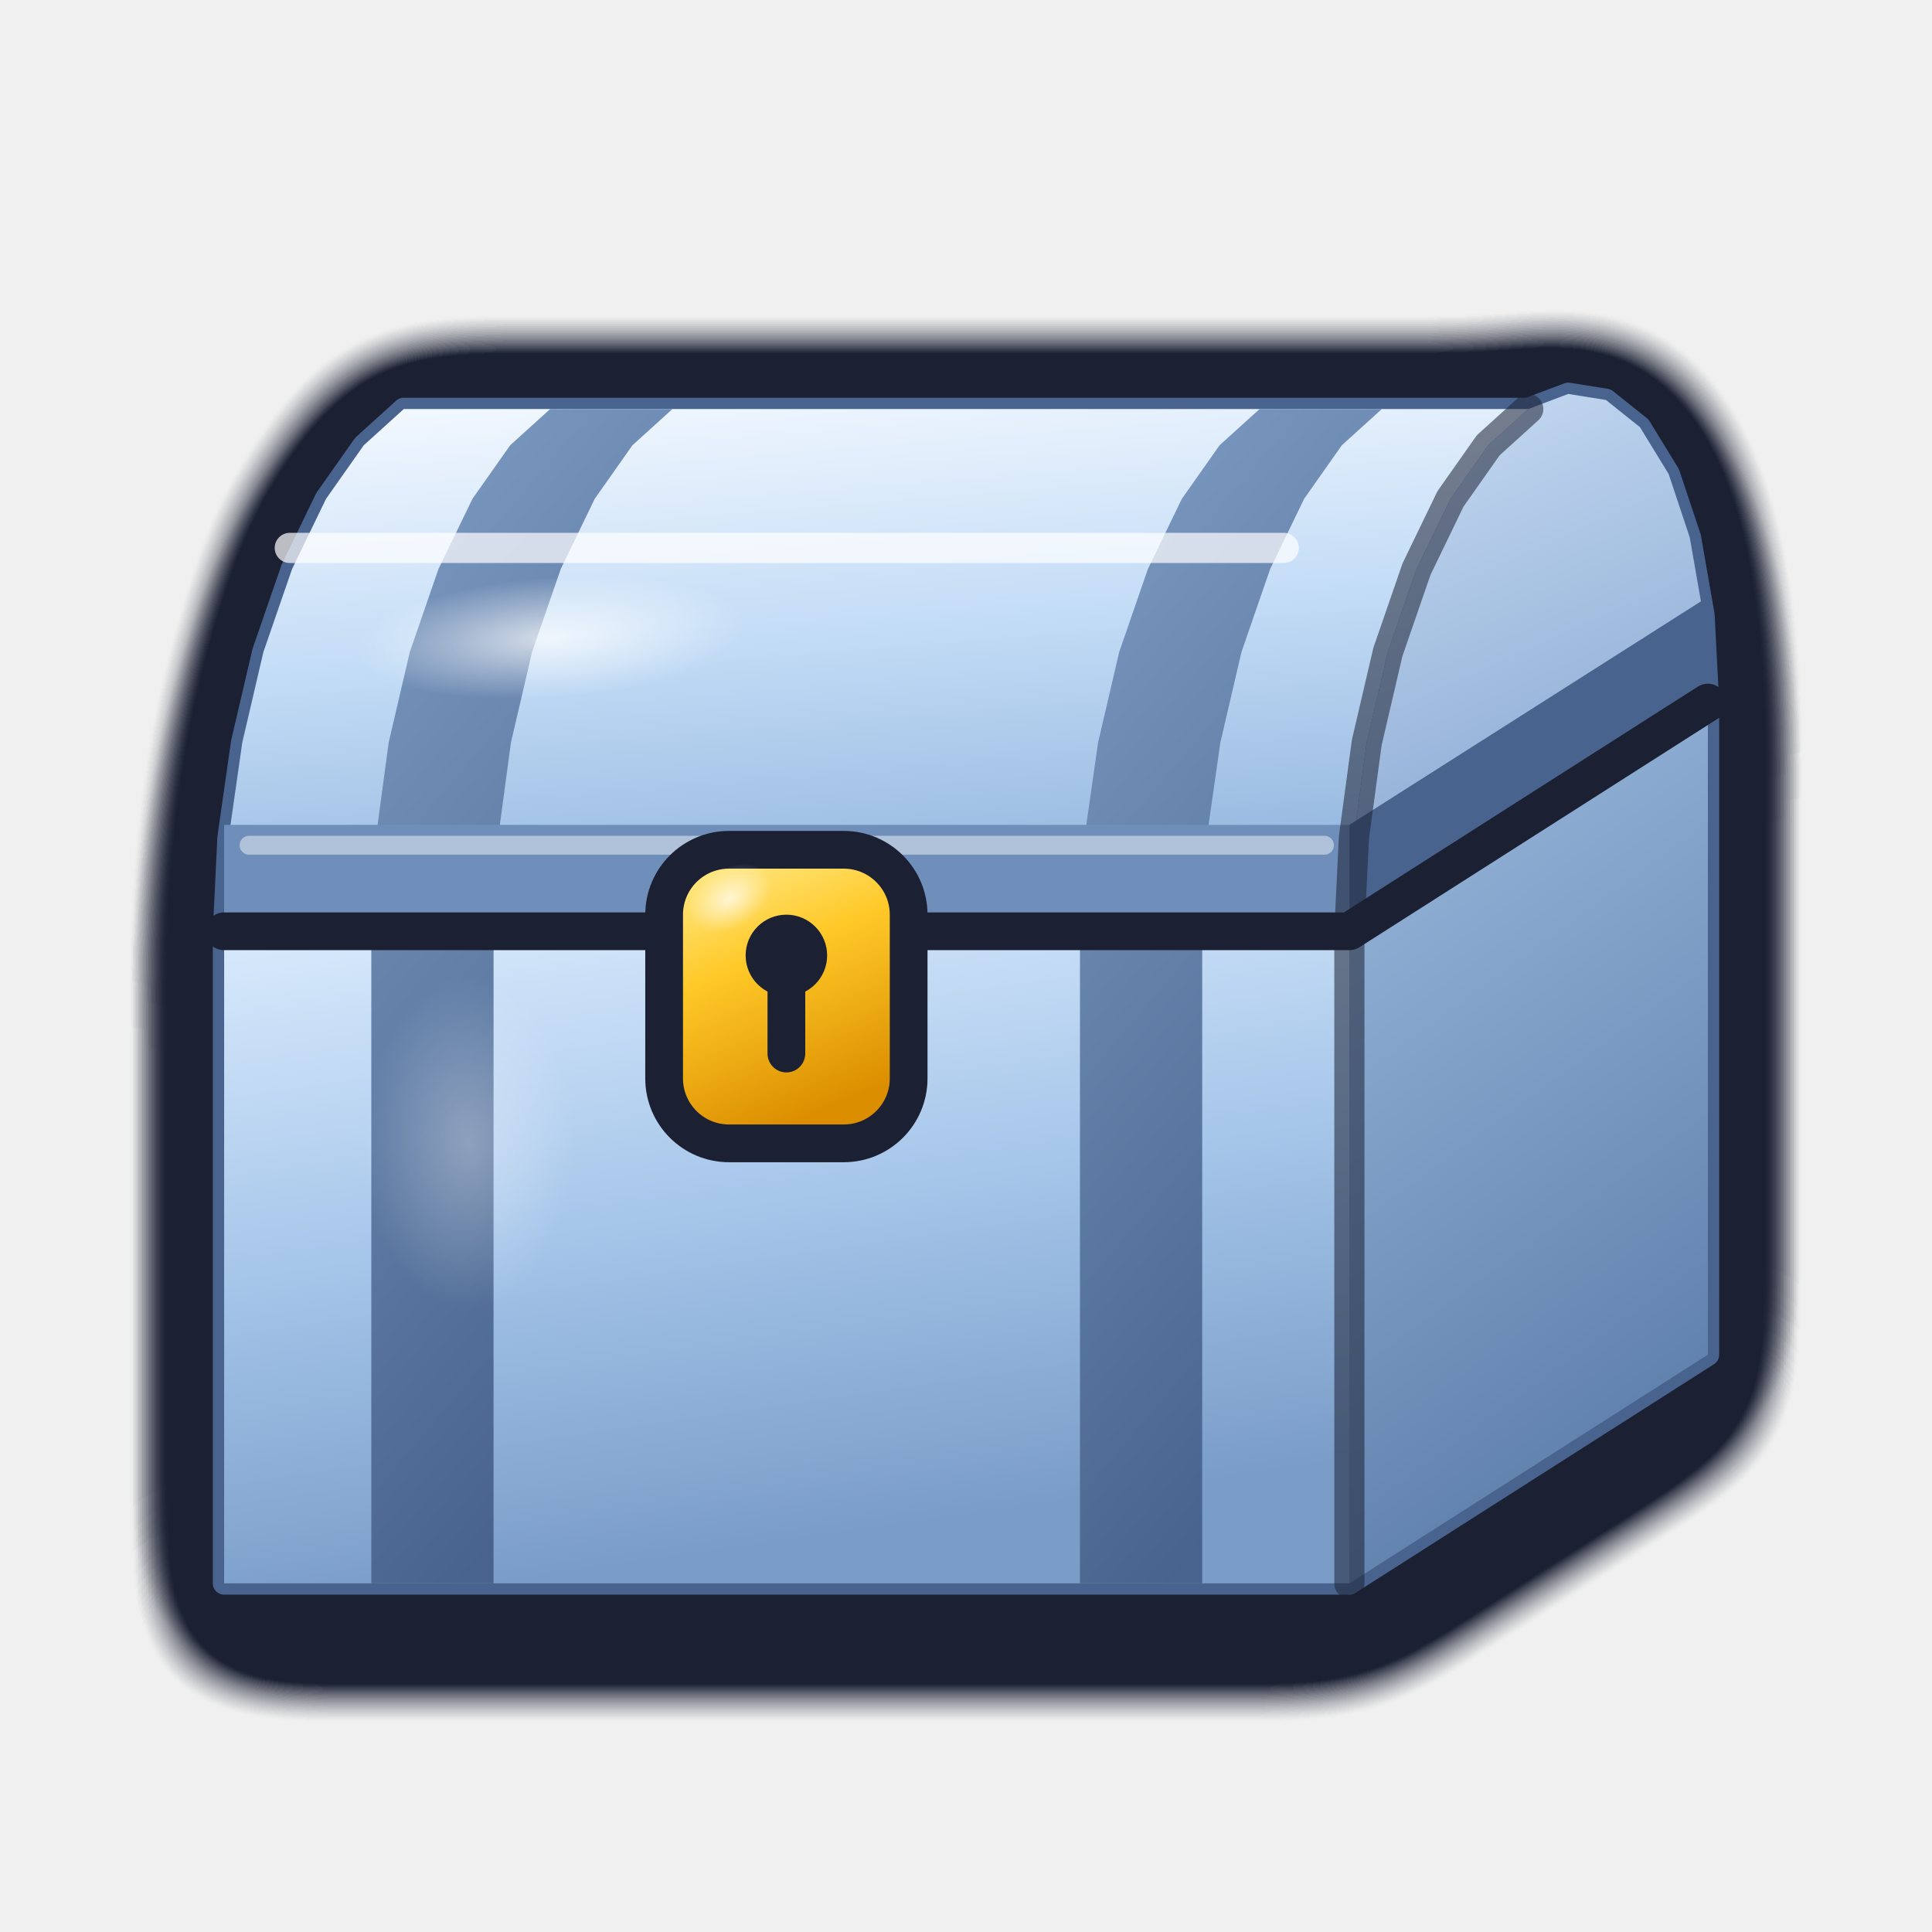
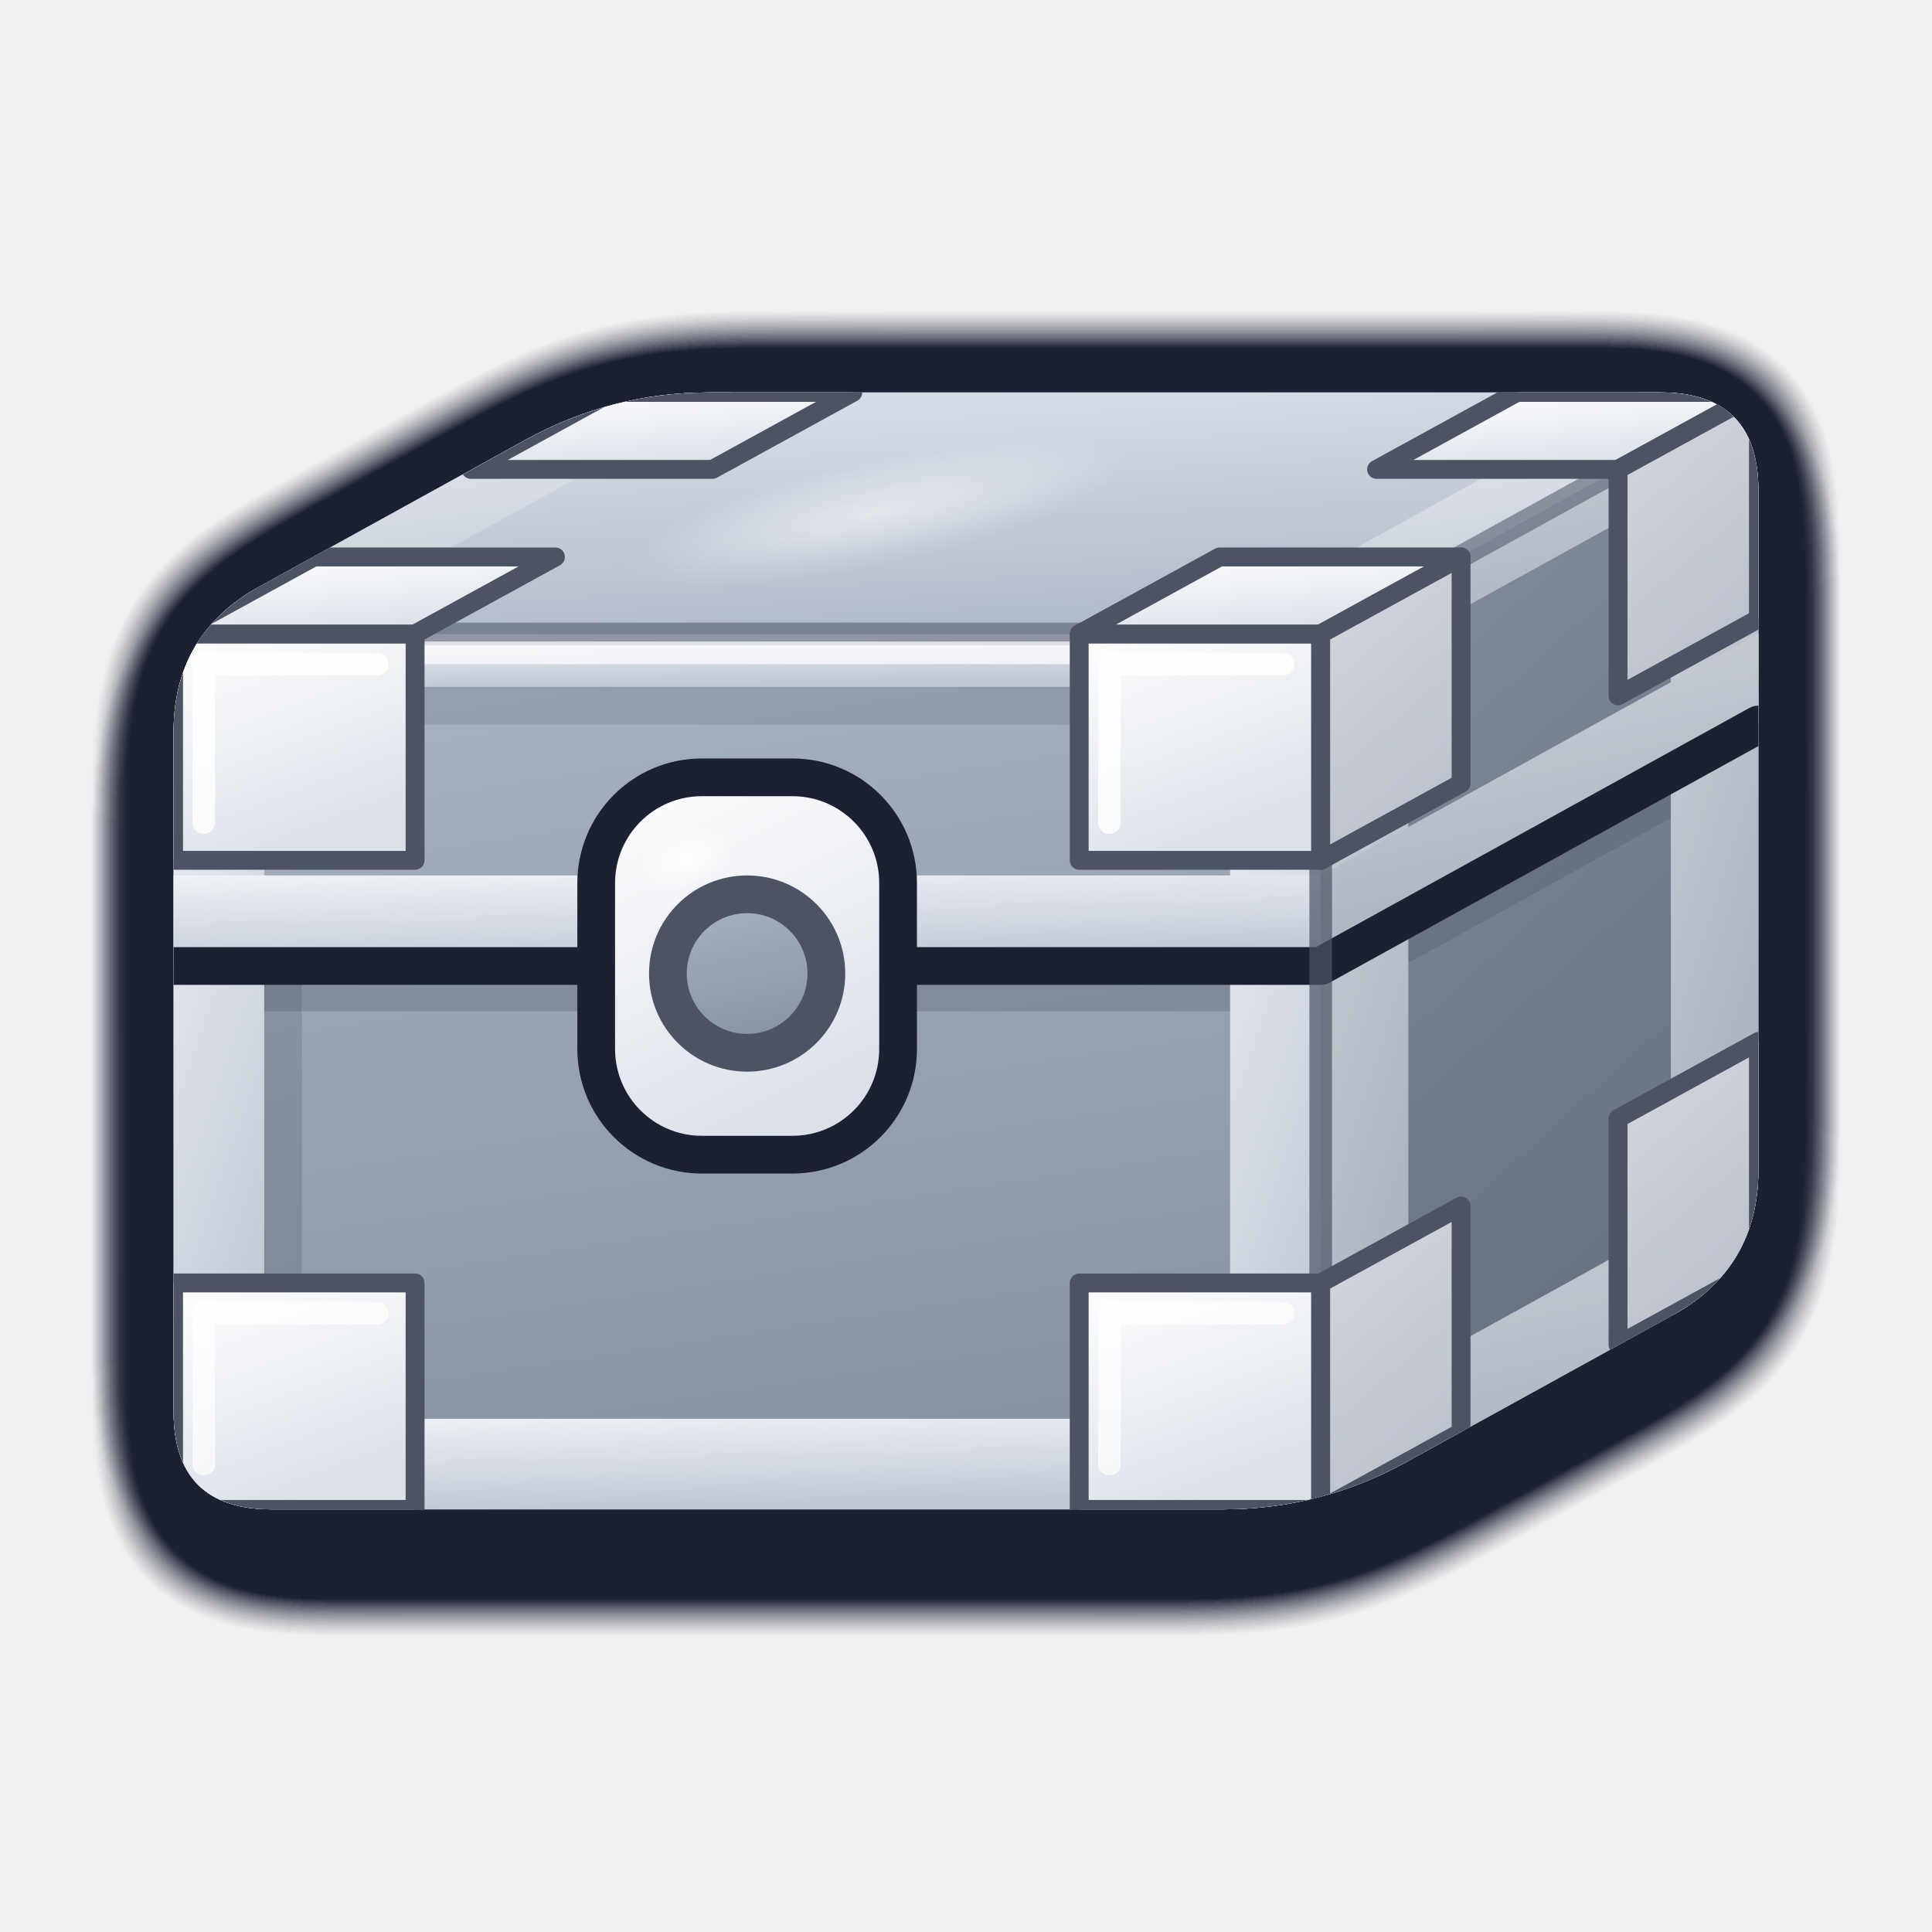
<svg xmlns="http://www.w3.org/2000/svg" width="256" height="256" viewBox="0 0 256 256">
  <defs>
    <linearGradient id="blue" x1="0" y1="0" x2="0.35" y2="1">
      <stop offset="0" stop-color="#9ED3FF" />
      <stop offset="0.45" stop-color="#3B9BFF" />
      <stop offset="1" stop-color="#1F6BD0" />
    </linearGradient>
    <linearGradient id="green" x1="0" y1="0" x2="0.35" y2="1">
      <stop offset="0" stop-color="#A8F5BE" />
      <stop offset="0.45" stop-color="#3DD66B" />
      <stop offset="1" stop-color="#1E9E47" />
    </linearGradient>
    <linearGradient id="red" x1="0" y1="0" x2="0.35" y2="1">
      <stop offset="0" stop-color="#FFA3A3" />
      <stop offset="0.45" stop-color="#FF4D4D" />
      <stop offset="1" stop-color="#C9283A" />
    </linearGradient>
    <linearGradient id="gold" x1="0" y1="0" x2="0.35" y2="1">
      <stop offset="0" stop-color="#FFF1A0" />
      <stop offset="0.45" stop-color="#FFC928" />
      <stop offset="1" stop-color="#DB8E00" />
    </linearGradient>
    <linearGradient id="wood" x1="0" y1="0" x2="0.35" y2="1">
      <stop offset="0" stop-color="#FFD9A0" />
      <stop offset="0.45" stop-color="#E7A35C" />
      <stop offset="1" stop-color="#A8622A" />
    </linearGradient>
    <linearGradient id="darkwood" x1="0" y1="0" x2="0.35" y2="1">
      <stop offset="0" stop-color="#C07A45" />
      <stop offset="0.45" stop-color="#8A4B22" />
      <stop offset="1" stop-color="#5E3014" />
    </linearGradient>
    <linearGradient id="white" x1="0" y1="0" x2="0.35" y2="1">
      <stop offset="0" stop-color="#FFFFFF" />
      <stop offset="0.45" stop-color="#F4F8FF" />
      <stop offset="1" stop-color="#C9D6EA" />
    </linearGradient>
    <linearGradient id="grey" x1="0" y1="0" x2="0.35" y2="1">
      <stop offset="0" stop-color="#E4E9F2" />
      <stop offset="0.45" stop-color="#AEB8C8" />
      <stop offset="1" stop-color="#7B869A" />
    </linearGradient>
    <linearGradient id="steel" x1="0" y1="0" x2="0.35" y2="1">
      <stop offset="0" stop-color="#D8E6F7" />
      <stop offset="0.45" stop-color="#9FB2CC" />
      <stop offset="1" stop-color="#6A7D98" />
    </linearGradient>
    <linearGradient id="cloth" x1="0" y1="0" x2="0.35" y2="1">
      <stop offset="0" stop-color="#6FE08E" />
      <stop offset="0.45" stop-color="#2FA24F" />
      <stop offset="1" stop-color="#1C7A37" />
    </linearGradient>
    <linearGradient id="sad" x1="0" y1="0" x2="0.35" y2="1">
      <stop offset="0" stop-color="#C4D4EE" />
      <stop offset="0.45" stop-color="#8EA3C7" />
      <stop offset="1" stop-color="#5E7299" />
    </linearGradient>
    <linearGradient id="purple" x1="0" y1="0" x2="0.35" y2="1">
      <stop offset="0" stop-color="#D7B8FF" />
      <stop offset="0.45" stop-color="#A259FF" />
      <stop offset="1" stop-color="#6E2FD0" />
    </linearGradient>
    <radialGradient id="shine" cx="0.5" cy="0.5" r="0.5">
      <stop offset="0" stop-color="#FFFFFF" stop-opacity="0.9" />
      <stop offset="1" stop-color="#FFFFFF" stop-opacity="0" />
    </radialGradient>
    <filter id="ink" x="-30%" y="-30%" width="160%" height="160%" color-interpolation-filters="sRGB">
      <feGaussianBlur in="SourceAlpha" stdDeviation="6.92" result="blur" />
      <feComponentTransfer in="blur" result="grown">
        <feFuncA type="linear" slope="7" intercept="-0.35" />
      </feComponentTransfer>
      <feOffset in="grown" dy="6" result="lip" />
      <feMerge result="both">
        <feMergeNode in="lip" />
        <feMergeNode in="grown" />
      </feMerge>
      <feFlood flood-color="#1B2033" />
      <feComposite in2="both" operator="in" result="outline" />
      <feMerge>
        <feMergeNode in="outline" />
        <feMergeNode in="SourceGraphic" />
      </feMerge>
    </filter>
  </defs>
  <g filter="url(#ink)">
    <defs>
-       <linearGradient id="caseLid" x1="0" y1="0" x2="0.2" y2="1">
-         <stop offset="0" stop-color="#F4F9FF" />
-         <stop offset="0.5" stop-color="#C3DCF6" />
-         <stop offset="1" stop-color="#93B6DE" />
+       <clipPath id="caseGenericHull">
+         <path d="M23.0 97.0 Q23.0 84.0 34.4 77.7 L69.6 58.3 Q81.0 52.0 94.0 52.0 L220.0 52.0 Q233.0 52.0 233.0 65.0 L233.0 155.0 Q233.0 168.0 221.6 174.3 L186.4 193.7 Q175.0 200.0 162.0 200.0 L36.0 200.0 Q23.0 200.0 23.0 187.0 Z" />
+       </clipPath>
+       <linearGradient id="caseGenericCap" x1="0" y1="0" x2="0.4" y2="1">
+         <stop offset="0.00" stop-color="#FFFFFF" />
+         <stop offset="1.00" stop-color="#DCE1E9" />
      </linearGradient>
-       <linearGradient id="caseFront" x1="0" y1="0" x2="0.25" y2="1">
-         <stop offset="0" stop-color="#D9EAFC" />
-         <stop offset="0.5" stop-color="#A6C6EA" />
-         <stop offset="1" stop-color="#7A9DC8" />
+       <linearGradient id="caseGenericFrame" x1="0" y1="0" x2="0.3" y2="1">
+         <stop offset="0.00" stop-color="#EFF2F6" />
+         <stop offset="1.00" stop-color="#C2C9D4" />
      </linearGradient>
-       <linearGradient id="caseSide" x1="0" y1="0" x2="0.3" y2="1">
-         <stop offset="0" stop-color="#9DBBDF" />
-         <stop offset="1" stop-color="#5F80AC" />
+       <linearGradient id="caseGenericTop" x1="0" y1="0" x2="0.3" y2="1">
+         <stop offset="0.00" stop-color="#DCE2EA" />
+         <stop offset="1.00" stop-color="#B3BCC9" />
      </linearGradient>
-       <linearGradient id="caseEnd" x1="0" y1="0" x2="0.3" y2="1">
-         <stop offset="0" stop-color="#C9DDF4" />
-         <stop offset="1" stop-color="#86A6D0" />
+       <linearGradient id="caseGenericFront" x1="0" y1="0" x2="0.2" y2="1">
+         <stop offset="0.00" stop-color="#AAB4C2" />
+         <stop offset="1.00" stop-color="#8893A4" />
      </linearGradient>
-       <linearGradient id="caseStrap" x1="0" y1="0" x2="0.3" y2="1">
-         <stop offset="0" stop-color="#7E9CC4" />
-         <stop offset="1" stop-color="#48648E" />
+       <linearGradient id="caseGenericSide" x1="0" y1="0" x2="0.35" y2="1">
+         <stop offset="0.00" stop-color="#87919F" />
+         <stop offset="1.00" stop-color="#666F80" />
+       </linearGradient>
+       <linearGradient id="caseGenericSpark" x1="0" y1="0" x2="0.35" y2="1">
+         <stop offset="0.00" stop-color="#FFFFFF" />
+         <stop offset="1.00" stop-color="#FFF3B0" />
      </linearGradient>
    </defs>
-     <path d="M29.7 123.4 L178.8 123.4 L178.8 209.8 L29.7 209.8 Z" fill="#48648E" stroke="#48648E" stroke-width="3" stroke-linejoin="round" />
-     <path d="M178.8 123.4 L226.3 93.1 L226.3 179.5 L178.8 209.8 Z" fill="#48648E" stroke="#48648E" stroke-width="3" stroke-linejoin="round" />
-     <path d="M29.7 123.4 L30.3 111.0 L32.1 98.4 L34.9 86.4 L38.7 75.4 L43.2 66.1 L48.2 59.0 L53.5 54.2 L202.5 54.2 L197.2 59.0 L192.2 66.1 L187.7 75.4 L183.9 86.4 L181.1 98.4 L179.4 111.0 L178.8 123.4 Z" fill="#48648E" stroke="#48648E" stroke-width="3" stroke-linejoin="round" />
-     <path d="M178.8 123.4 L179.4 111.0 L181.1 98.4 L183.9 86.4 L187.7 75.4 L192.2 66.1 L197.2 59.0 L202.5 54.2 L207.8 52.2 L212.8 53.0 L217.3 56.6 L221.1 62.8 L223.9 71.2 L225.7 81.5 L226.3 93.1 Z" fill="#48648E" stroke="#48648E" stroke-width="3" stroke-linejoin="round" />
-     <path d="M178.8 123.4 L226.3 93.1 L226.3 179.5 L178.8 209.8 Z" fill="url(#caseSide)" />
-     <path d="M29.7 123.4 L178.8 123.4 L178.8 209.8 L29.7 209.8 Z" fill="url(#caseFront)" />
-     <path d="M178.8 123.4 L179.4 111.0 L181.1 98.4 L183.9 86.4 L187.7 75.4 L192.2 66.1 L197.2 59.0 L202.5 54.2 L207.8 52.2 L212.8 53.0 L217.3 56.6 L221.1 62.8 L223.9 71.2 L225.7 81.5 L226.3 93.1 Z" fill="url(#caseEnd)" />
-     <path d="M29.7 123.4 L30.3 111.0 L32.1 98.4 L34.9 86.4 L38.7 75.4 L43.2 66.1 L48.2 59.0 L53.5 54.2 L202.5 54.2 L197.2 59.0 L192.2 66.1 L187.7 75.4 L183.9 86.4 L181.1 98.4 L179.4 111.0 L178.8 123.4 Z" fill="url(#caseLid)" />
-     <path d="M49.2 123.4 L49.8 111.0 L51.5 98.4 L54.3 86.4 L58.1 75.4 L62.6 66.1 L67.6 59.0 L72.9 54.2 L89.1 54.2 L83.8 59.0 L78.8 66.1 L74.3 75.4 L70.5 86.4 L67.7 98.4 L66.0 111.0 L65.4 123.4 Z M49.2 123.4 L65.4 123.4 L65.4 209.8 L49.2 209.8 Z" fill="url(#caseStrap)" />
-     <path d="M143.1 123.4 L143.7 111.0 L145.5 98.4 L148.3 86.4 L152.1 75.4 L156.6 66.1 L161.6 59.0 L166.9 54.2 L183.1 54.2 L177.8 59.0 L172.8 66.1 L168.3 75.4 L164.5 86.4 L161.7 98.4 L159.9 111.0 L159.3 123.4 Z M143.1 123.4 L159.3 123.4 L159.3 209.8 L143.1 209.8 Z" fill="url(#caseStrap)" />
-     <path d="M29.7 109.3 L178.8 109.3 L178.8 123.4 L29.7 123.4 Z" fill="#6F8FBA" />
-     <path d="M33.0 112.0 L175.5 112.0" fill="none" stroke="#FFFFFF" stroke-width="2.5" stroke-linecap="round" stroke-linejoin="round" opacity="0.45" />
-     <path d="M178.8 109.3 L226.3 79.1 L226.3 93.1 L178.8 123.4 Z" fill="#48648E" />
-     <path d="M29.7 123.4 L178.8 123.4 L226.3 93.1" fill="none" stroke="#1B2033" stroke-width="5" stroke-linecap="round" stroke-linejoin="round" />
-     <path d="M178.8 123.4 L178.8 209.8" fill="none" stroke="#1B2033" stroke-width="4" stroke-linecap="round" stroke-linejoin="round" opacity="0.55" />
-     <path d="M178.8 123.4 L179.4 111.0 L181.1 98.4 L183.9 86.4 L187.7 75.4 L192.2 66.1 L197.2 59.0 L202.5 54.2" fill="none" stroke="#1B2033" stroke-width="4" stroke-linecap="round" stroke-linejoin="round" opacity="0.55" />
-     <path d="M38.4 72.6 L170.1 72.6" fill="none" stroke="#FFFFFF" stroke-width="4" stroke-linecap="round" stroke-linejoin="round" opacity="0.7" />
-     <rect x="88.0" y="112.6" width="32.4" height="38.9" rx="8.6" fill="url(#gold)" stroke="#1B2033" stroke-width="5" />
-     <circle cx="104.2" cy="126.6" r="5.4" fill="#1B2033" />
-     <path d="M104.2 128.8 L104.2 139.6" fill="none" stroke="#1B2033" stroke-width="5" stroke-linecap="round" stroke-linejoin="round" />
-     <ellipse cx="72.92" cy="84.48" rx="26" ry="8" fill="url(#shine)" opacity="0.8" transform="rotate(-4 72.92 84.48)" />
-     <ellipse cx="62.12" cy="151.44" rx="14" ry="22" fill="url(#shine)" opacity="0.35" transform="rotate(0 62.12 151.44)" />
-     <ellipse cx="96.68" cy="119.04" rx="6" ry="4" fill="url(#shine)" opacity="0.8" transform="rotate(-30 96.68 119.04)" />
+     <g clip-path="url(#caseGenericHull)">
+       <path d="M23.0 84.0 L175.0 84.0 L175.0 200.0 L23.0 200.0 Z" fill="#4B5364" stroke="#4B5364" stroke-width="2.5" stroke-linejoin="round" />
+       <path d="M175.0 84.0 L233.0 52.0 L233.0 168.0 L175.0 200.0 Z" fill="#4B5364" stroke="#4B5364" stroke-width="2.5" stroke-linejoin="round" />
+       <path d="M23.0 84.0 L175.0 84.0 L233.0 52.0 L81.0 52.0 Z" fill="#4B5364" stroke="#4B5364" stroke-width="2.5" stroke-linejoin="round" />
+       <path d="M175.0 84.0 L233.0 52.0 L233.0 168.0 L175.0 200.0 Z" fill="url(#caseGenericSide)" />
+       <path d="M23.0 84.0 L175.0 84.0 L175.0 200.0 L23.0 200.0 Z" fill="url(#caseGenericFront)" />
+       <path d="M23.0 84.0 L175.0 84.0 L233.0 52.0 L81.0 52.0 Z" fill="url(#caseGenericTop)" />
+       <path d="M35.0 128.0 L40.0 128.0 L40.0 188.0 L35.0 188.0 Z" fill="#4B5364" opacity="0.25" />
+       <path d="M35.0 128.0 L163.0 128.0 L163.0 134.0 L35.0 134.0 Z" fill="#4B5364" opacity="0.3" />
+       <path d="M35.0 91.0 L163.0 91.0 L163.0 96.0 L35.0 96.0 Z" fill="#4B5364" opacity="0.2" />
+       <path d="M186.6 121.6 L221.4 102.4 L221.4 108.4 L186.6 127.6 Z" fill="#4B5364" opacity="0.3" />
+       <ellipse cx="115.84" cy="68.0" rx="34" ry="7" fill="url(#shine)" opacity="0.6" transform="rotate(-12 115.84 68.0)" />
+       <path d="M23.0 84.0 L35.0 84.0 L35.0 200.0 L23.0 200.0 Z" fill="url(#caseGenericFrame)" />
+       <path d="M163.0 84.0 L175.0 84.0 L175.0 200.0 L163.0 200.0 Z" fill="url(#caseGenericFrame)" />
+       <path d="M23.0 188.0 L175.0 188.0 L175.0 200.0 L23.0 200.0 Z" fill="url(#caseGenericFrame)" />
+       <path d="M23.0 116.0 L175.0 116.0 L175.0 128.0 L23.0 128.0 Z" fill="url(#caseGenericFrame)" />
+       <path d="M23.0 84.0 L175.0 84.0 L175.0 91.0 L23.0 91.0 Z" fill="url(#caseGenericFrame)" />
+       <path d="M23.0 84.0 L39.0 84.0 L97.0 52.0 L81.0 52.0 Z" fill="url(#caseGenericFrame)" />
+       <path d="M159.0 84.0 L175.0 84.0 L233.0 52.0 L217.0 52.0 Z" fill="url(#caseGenericFrame)" />
+       <path d="M175.0 84.0 L186.6 77.6 L186.6 193.6 L175.0 200.0 Z" fill="url(#caseGenericFrame)" />
+       <path d="M175.0 84.0 L186.6 77.6 L186.6 193.6 L175.0 200.0 Z" fill="#4B5364" opacity="0.2" />
+       <path d="M221.4 58.4 L233.0 52.0 L233.0 168.0 L221.4 174.4 Z" fill="url(#caseGenericFrame)" />
+       <path d="M221.4 58.4 L233.0 52.0 L233.0 168.0 L221.4 174.4 Z" fill="#4B5364" opacity="0.2" />
+       <path d="M175.0 188.0 L233.0 156.0 L233.0 168.0 L175.0 200.0 Z" fill="url(#caseGenericFrame)" />
+       <path d="M175.0 188.0 L233.0 156.0 L233.0 168.0 L175.0 200.0 Z" fill="#4B5364" opacity="0.2" />
+       <path d="M175.0 116.0 L233.0 84.0 L233.0 96.0 L175.0 128.0 Z" fill="url(#caseGenericFrame)" />
+       <path d="M175.0 116.0 L233.0 84.0 L233.0 96.0 L175.0 128.0 Z" fill="#4B5364" opacity="0.2" />
+       <path d="M175.0 84.0 L233.0 52.0 L233.0 59.0 L175.0 91.0 Z" fill="url(#caseGenericFrame)" />
+       <path d="M175.0 84.0 L233.0 52.0 L233.0 59.0 L175.0 91.0 Z" fill="#4B5364" opacity="0.2" />
+       <path d="M23.0 128.0 L175.0 128.0 L233.0 96.0" fill="none" stroke="#1B2033" stroke-width="5" stroke-linecap="round" stroke-linejoin="round" />
+       <path d="M175.0 87.0 L175.0 197.0" fill="none" stroke="#4B5364" stroke-width="3" stroke-linecap="round" stroke-linejoin="round" opacity="0.7" />
+       <path d="M26.0 84.0 L175.0 84.0 L233.0 52.0" fill="none" stroke="#4B5364" stroke-width="3" stroke-linecap="round" stroke-linejoin="round" opacity="0.55" />
+       <path d="M27.0 86.5 L171.0 86.5" fill="none" stroke="#FFFFFF" stroke-width="3" stroke-linecap="round" stroke-linejoin="round" opacity="0.7" />
+       <path d="M62.4 62.2 L94.4 62.2 L113.0 52.0 L81.0 52.0 Z" fill="url(#caseGenericCap)" stroke="#4B5364" stroke-width="2.5" stroke-linejoin="round" />
+       <path d="M182.4 62.2 L214.4 62.2 L233.0 52.0 L201.0 52.0 Z" fill="url(#caseGenericCap)" stroke="#4B5364" stroke-width="2.5" stroke-linejoin="round" />
+       <path d="M214.4 62.2 L233.0 52.0 L233.0 82.0 L214.4 92.2 Z" fill="url(#caseGenericCap)" stroke="#4B5364" stroke-width="2.5" stroke-linejoin="round" />
+       <path d="M214.4 62.2 L233.0 52.0 L233.0 82.0 L214.4 92.2 Z" fill="#4B5364" opacity="0.22" />
+       <path d="M214.4 148.2 L233.0 138.0 L233.0 168.0 L214.4 178.2 Z" fill="url(#caseGenericCap)" stroke="#4B5364" stroke-width="2.5" stroke-linejoin="round" />
+       <path d="M214.4 148.2 L233.0 138.0 L233.0 168.0 L214.4 178.2 Z" fill="#4B5364" opacity="0.22" />
+       <path d="M23.0 84.0 L55.0 84.0 L55.0 114.0 L23.0 114.0 Z" fill="url(#caseGenericCap)" stroke="#4B5364" stroke-width="2.5" stroke-linejoin="round" />
+       <path d="M23.0 84.0 L55.0 84.0 L73.6 73.8 L41.6 73.8 Z" fill="url(#caseGenericCap)" stroke="#4B5364" stroke-width="2.5" stroke-linejoin="round" />
+       <path d="M143.0 84.0 L175.0 84.0 L175.0 114.0 L143.0 114.0 Z" fill="url(#caseGenericCap)" stroke="#4B5364" stroke-width="2.5" stroke-linejoin="round" />
+       <path d="M143.0 84.0 L175.0 84.0 L193.6 73.8 L161.6 73.8 Z" fill="url(#caseGenericCap)" stroke="#4B5364" stroke-width="2.5" stroke-linejoin="round" />
+       <path d="M175.0 84.0 L193.6 73.8 L193.6 103.8 L175.0 114.0 Z" fill="url(#caseGenericCap)" stroke="#4B5364" stroke-width="2.5" stroke-linejoin="round" />
+       <path d="M175.0 84.0 L193.6 73.8 L193.6 103.8 L175.0 114.0 Z" fill="#4B5364" opacity="0.22" />
+       <path d="M23.0 170.0 L55.0 170.0 L55.0 200.0 L23.0 200.0 Z" fill="url(#caseGenericCap)" stroke="#4B5364" stroke-width="2.5" stroke-linejoin="round" />
+       <path d="M143.0 170.0 L175.0 170.0 L175.0 200.0 L143.0 200.0 Z" fill="url(#caseGenericCap)" stroke="#4B5364" stroke-width="2.5" stroke-linejoin="round" />
+       <path d="M175.0 170.0 L193.6 159.8 L193.6 189.8 L175.0 200.0 Z" fill="url(#caseGenericCap)" stroke="#4B5364" stroke-width="2.5" stroke-linejoin="round" />
+       <path d="M175.0 170.0 L193.6 159.8 L193.6 189.8 L175.0 200.0 Z" fill="#4B5364" opacity="0.22" />
+       <path d="M27.0 109.0 L27.0 88.0 L50.0 88.0" fill="none" stroke="#FFFFFF" stroke-width="3" stroke-linecap="round" stroke-linejoin="round" opacity="0.85" />
+       <path d="M27.0 194.0 L27.0 174.0 L50.0 174.0" fill="none" stroke="#FFFFFF" stroke-width="3" stroke-linecap="round" stroke-linejoin="round" opacity="0.7" />
+       <path d="M147.0 109.0 L147.0 88.0 L170.0 88.0" fill="none" stroke="#FFFFFF" stroke-width="3" stroke-linecap="round" stroke-linejoin="round" opacity="0.85" />
+       <path d="M147.0 194.0 L147.0 174.0 L170.0 174.0" fill="none" stroke="#FFFFFF" stroke-width="3" stroke-linecap="round" stroke-linejoin="round" opacity="0.7" />
+       <rect x="79.0" y="103.0" width="40" height="50" rx="14" fill="url(#caseGenericCap)" stroke="#1B2033" stroke-width="5" />
+       <circle cx="99.0" cy="129.0" r="10.5" fill="url(#caseGenericFront)" stroke="#4B5364" stroke-width="5" />
+       <ellipse cx="91.0" cy="114.0" rx="7" ry="4" fill="url(#shine)" opacity="0.95" transform="rotate(-20 91.0 114.0)" />
+     </g>
  </g>
</svg>
